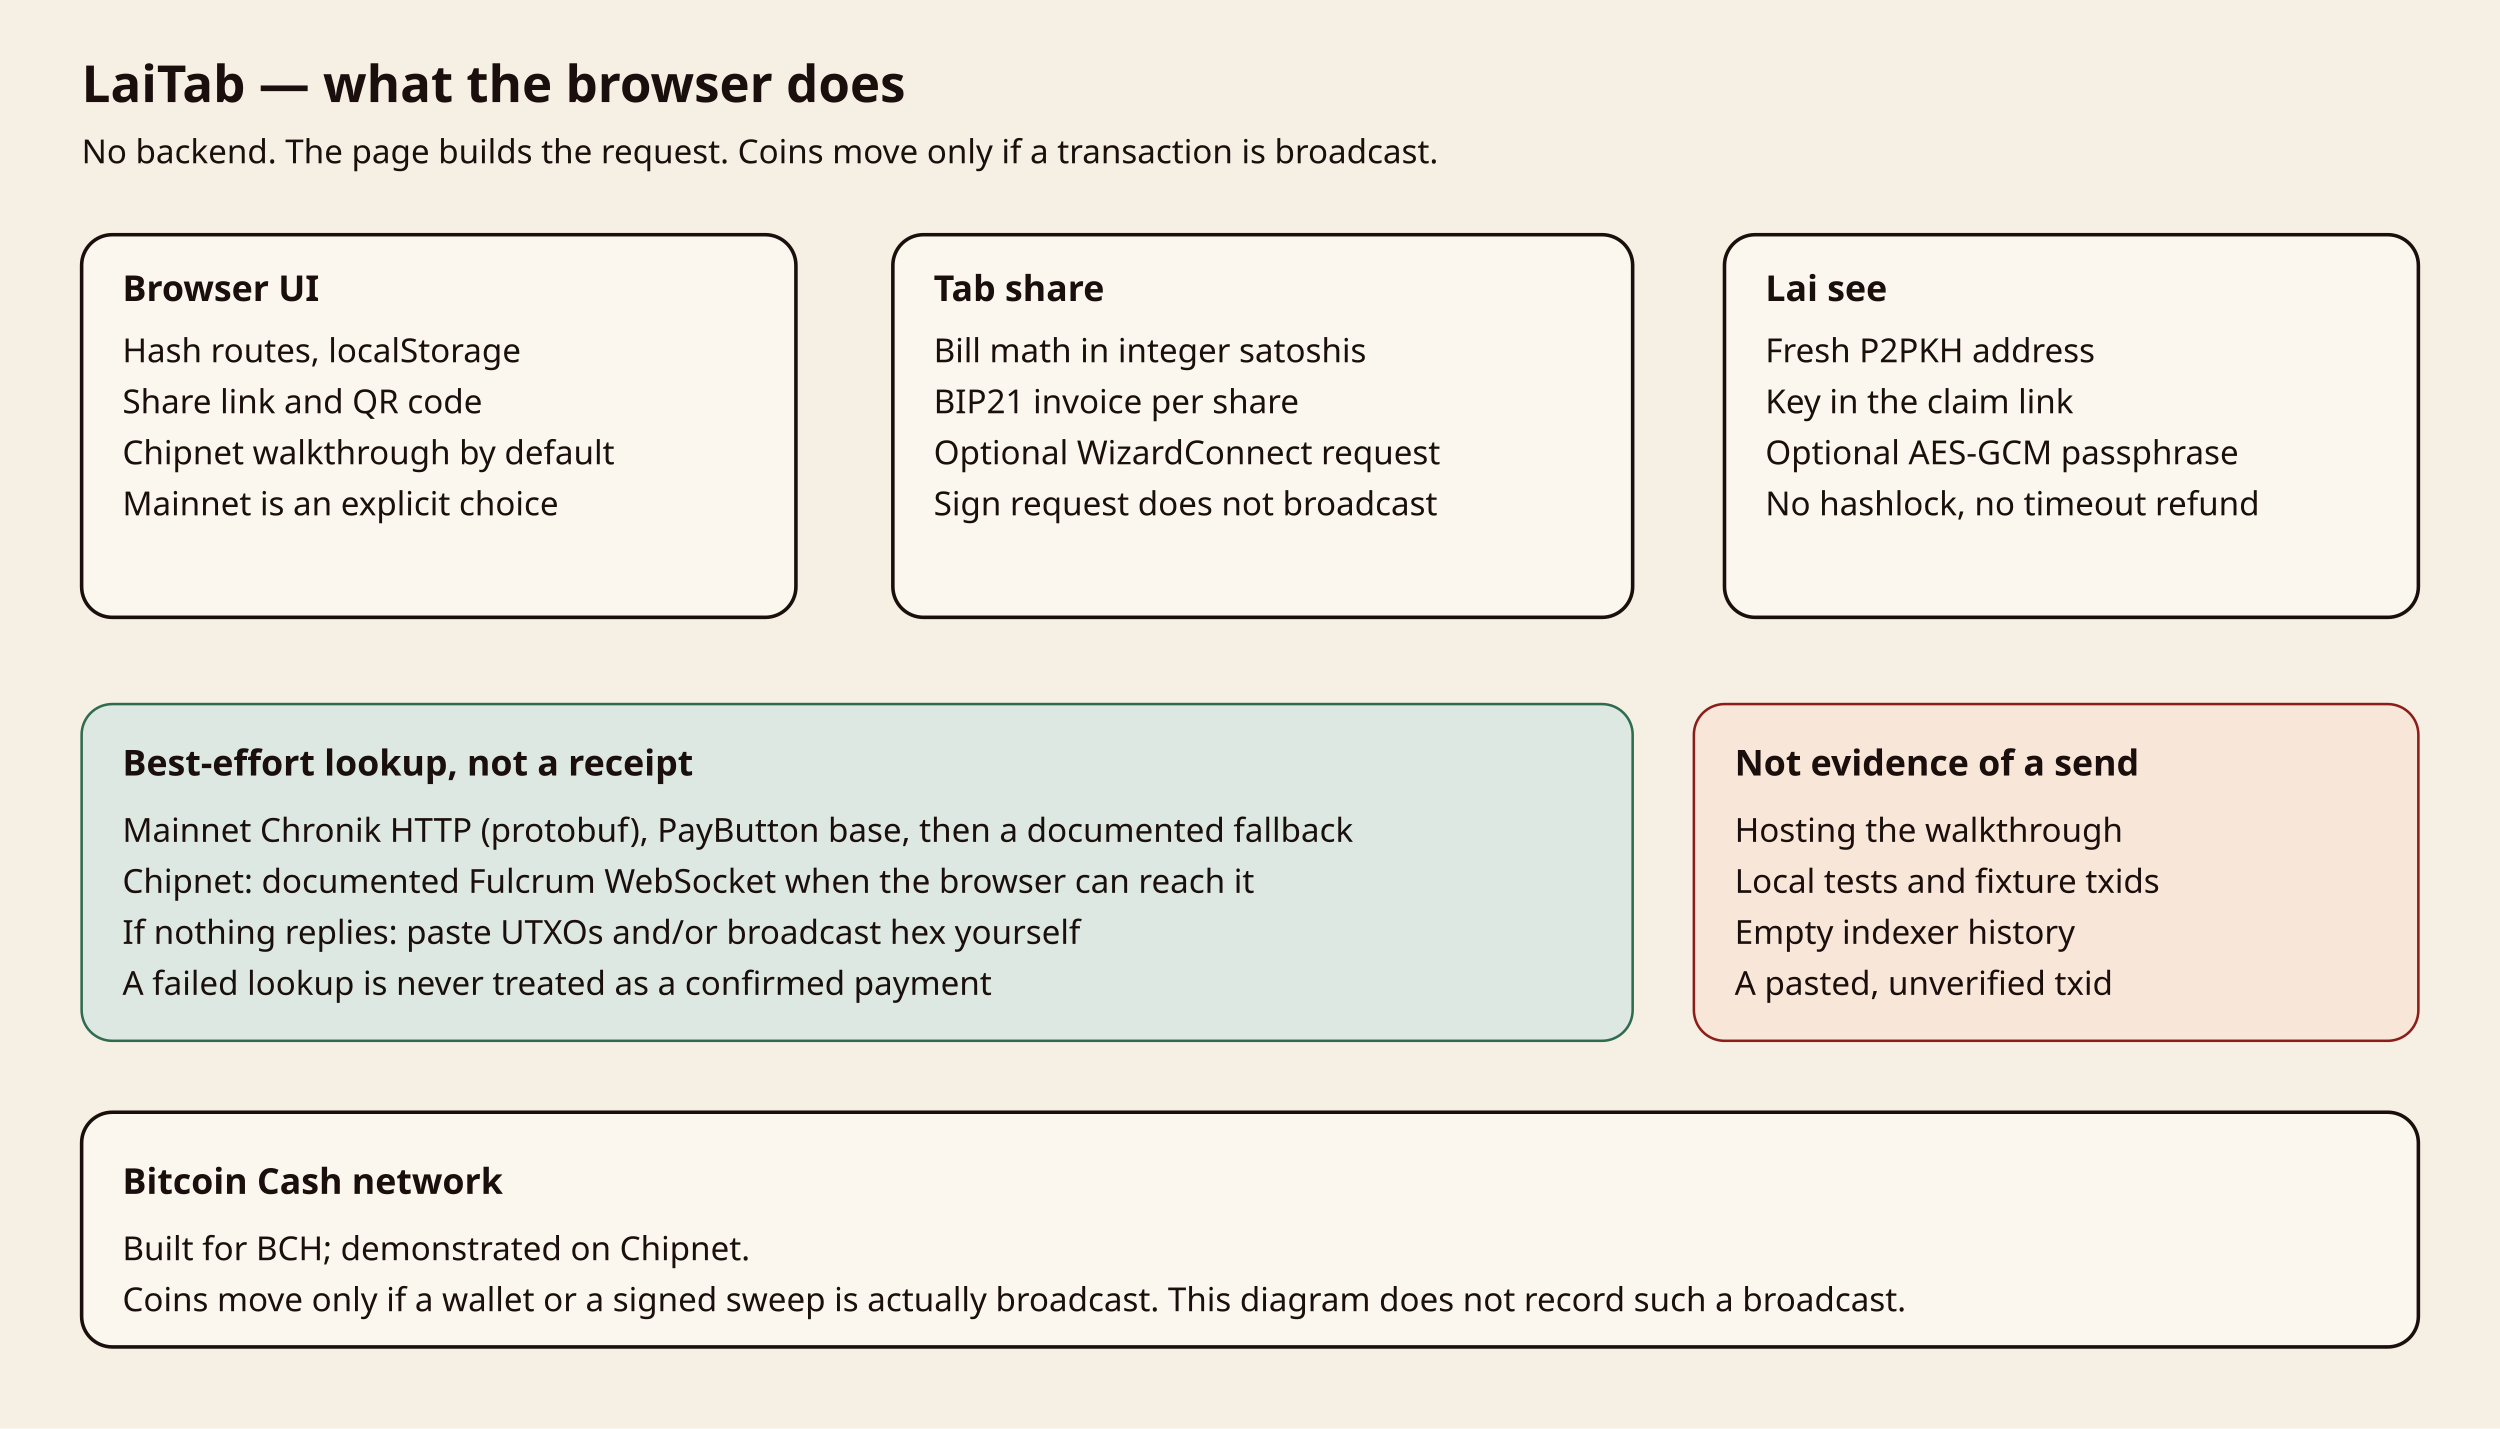
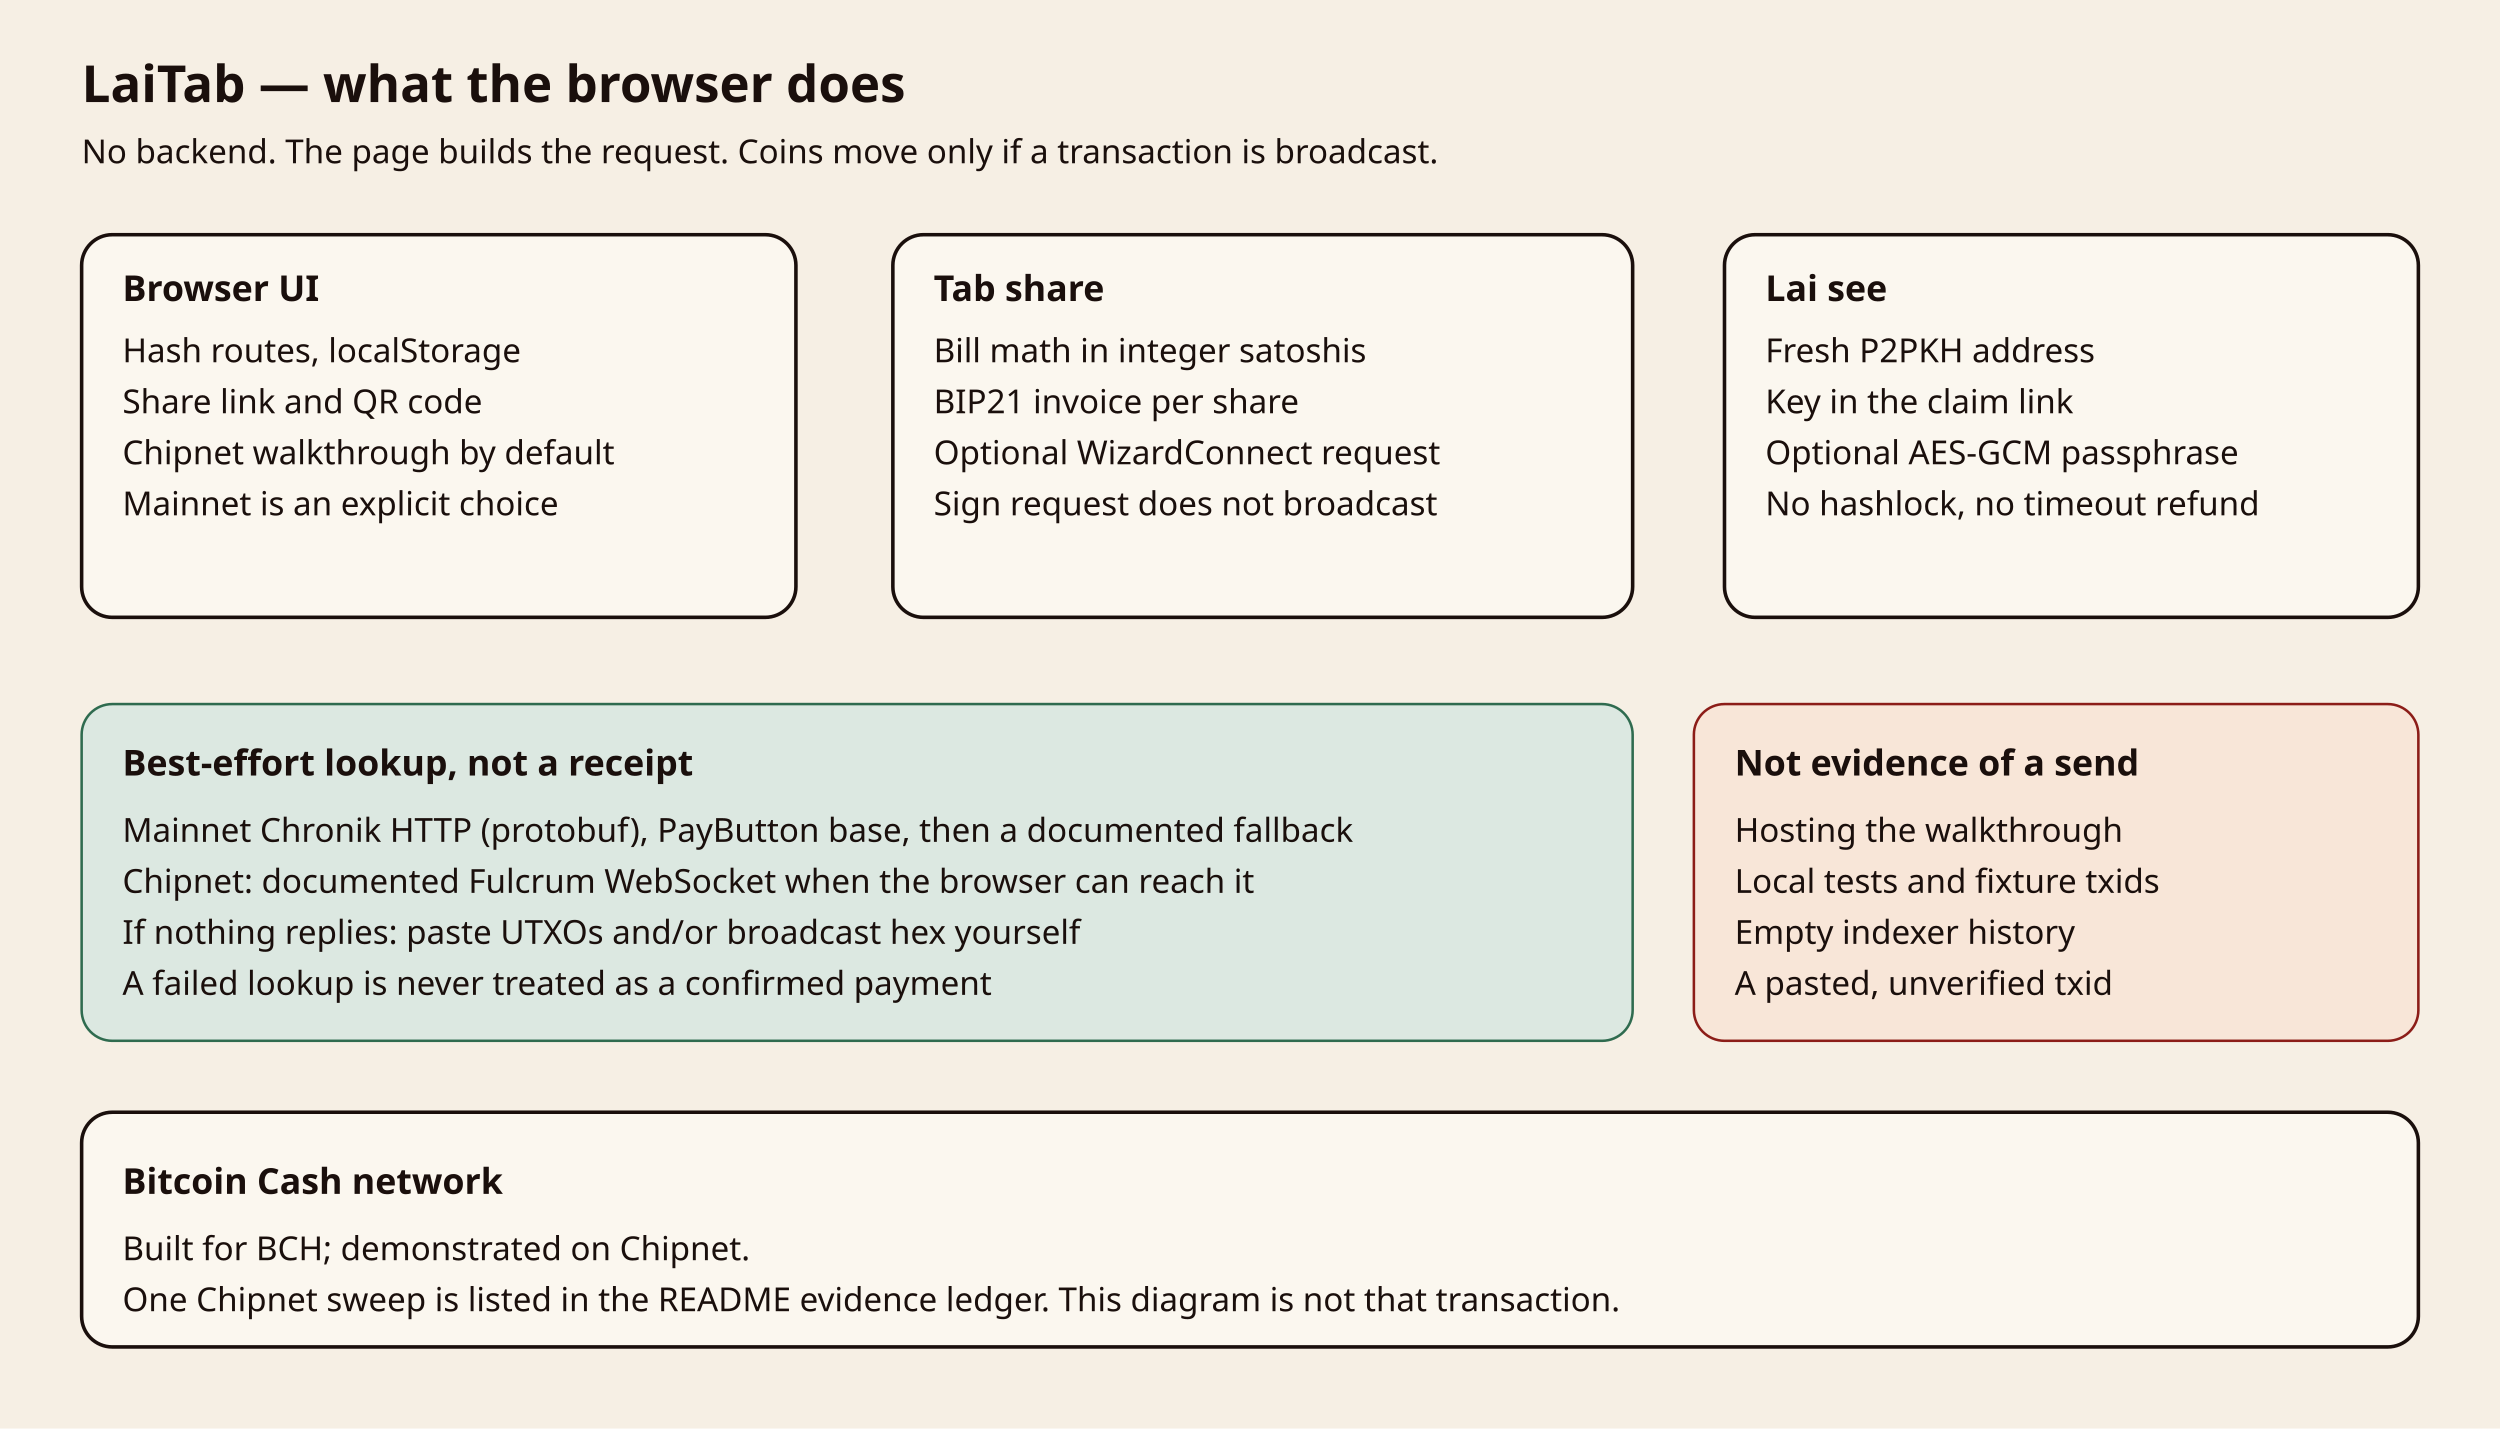
<svg xmlns="http://www.w3.org/2000/svg" viewBox="0 0 980 560" role="img" aria-labelledby="title desc">
  <style>
    text { font-family: "IBM Plex Sans", "Noto Sans TC", sans-serif; fill: #1a0f0c; }
    .h { font-size: 20px; font-weight: 700; }
    .s { font-size: 13px; }
    .t { font-size: 14px; font-weight: 650; }
    .box { fill: #fbf7ef; stroke: #1a0f0c; stroke-width: 1.4; }
    .warn { fill: #f8e6d8; stroke: #8c1d18; }
    .ok { fill: #dce8e1; stroke: #2f6b4f; }
  </style>
  <rect width="980" height="560" fill="#f6efe4" />
  <text class="h" x="32" y="40">LaiTab — what the browser does</text>
  <text class="s" x="32" y="64">No backend. The page builds the request. Coins move only if a transaction is broadcast.</text>
  <rect class="box" x="32" y="92" width="280" height="150" rx="12" />
  <text class="t" x="48" y="118">Browser UI</text>
  <text class="s" x="48" y="142">Hash routes, localStorage</text>
  <text class="s" x="48" y="162">Share link and QR code</text>
  <text class="s" x="48" y="182">Chipnet walkthrough by default</text>
  <text class="s" x="48" y="202">Mainnet is an explicit choice</text>
  <rect class="box" x="350" y="92" width="290" height="150" rx="12" />
  <text class="t" x="366" y="118">Tab share</text>
  <text class="s" x="366" y="142">Bill math in integer satoshis</text>
  <text class="s" x="366" y="162">BIP21 invoice per share</text>
  <text class="s" x="366" y="182">Optional WizardConnect request</text>
  <text class="s" x="366" y="202">Sign request does not broadcast</text>
  <rect class="box" x="676" y="92" width="272" height="150" rx="12" />
  <text class="t" x="692" y="118">Lai see</text>
  <text class="s" x="692" y="142">Fresh P2PKH address</text>
  <text class="s" x="692" y="162">Key in the claim link</text>
  <text class="s" x="692" y="182">Optional AES-GCM passphrase</text>
  <text class="s" x="692" y="202">No hashlock, no timeout refund</text>
  <rect class="ok" x="32" y="276" width="608" height="132" rx="12" />
  <text class="t" x="48" y="304">Best-effort lookup, not a receipt</text>
  <text class="s" x="48" y="330">Mainnet Chronik HTTP (protobuf), PayButton base, then a documented fallback</text>
  <text class="s" x="48" y="350">Chipnet: documented Fulcrum WebSocket when the browser can reach it</text>
  <text class="s" x="48" y="370">If nothing replies: paste UTXOs and/or broadcast hex yourself</text>
  <text class="s" x="48" y="390">A failed lookup is never treated as a confirmed payment</text>
  <rect class="warn" x="664" y="276" width="284" height="132" rx="12" />
  <text class="t" x="680" y="304">Not evidence of a send</text>
  <text class="s" x="680" y="330">Hosting the walkthrough</text>
  <text class="s" x="680" y="350">Local tests and fixture txids</text>
  <text class="s" x="680" y="370">Empty indexer history</text>
  <text class="s" x="680" y="390">A pasted, unverified txid</text>
  <rect class="box" x="32" y="436" width="916" height="92" rx="12" />
  <text class="t" x="48" y="468">Bitcoin Cash network</text>
  <text class="s" x="48" y="494">Built for BCH; demonstrated on Chipnet.</text>
-   <text class="s" x="48" y="514">Coins move only if a wallet or a signed sweep is actually broadcast. This diagram does not record such a broadcast.</text>
+   <text class="s" x="48" y="514">One Chipnet sweep is listed in the README evidence ledger. This diagram is not that transaction.</text>
</svg>
